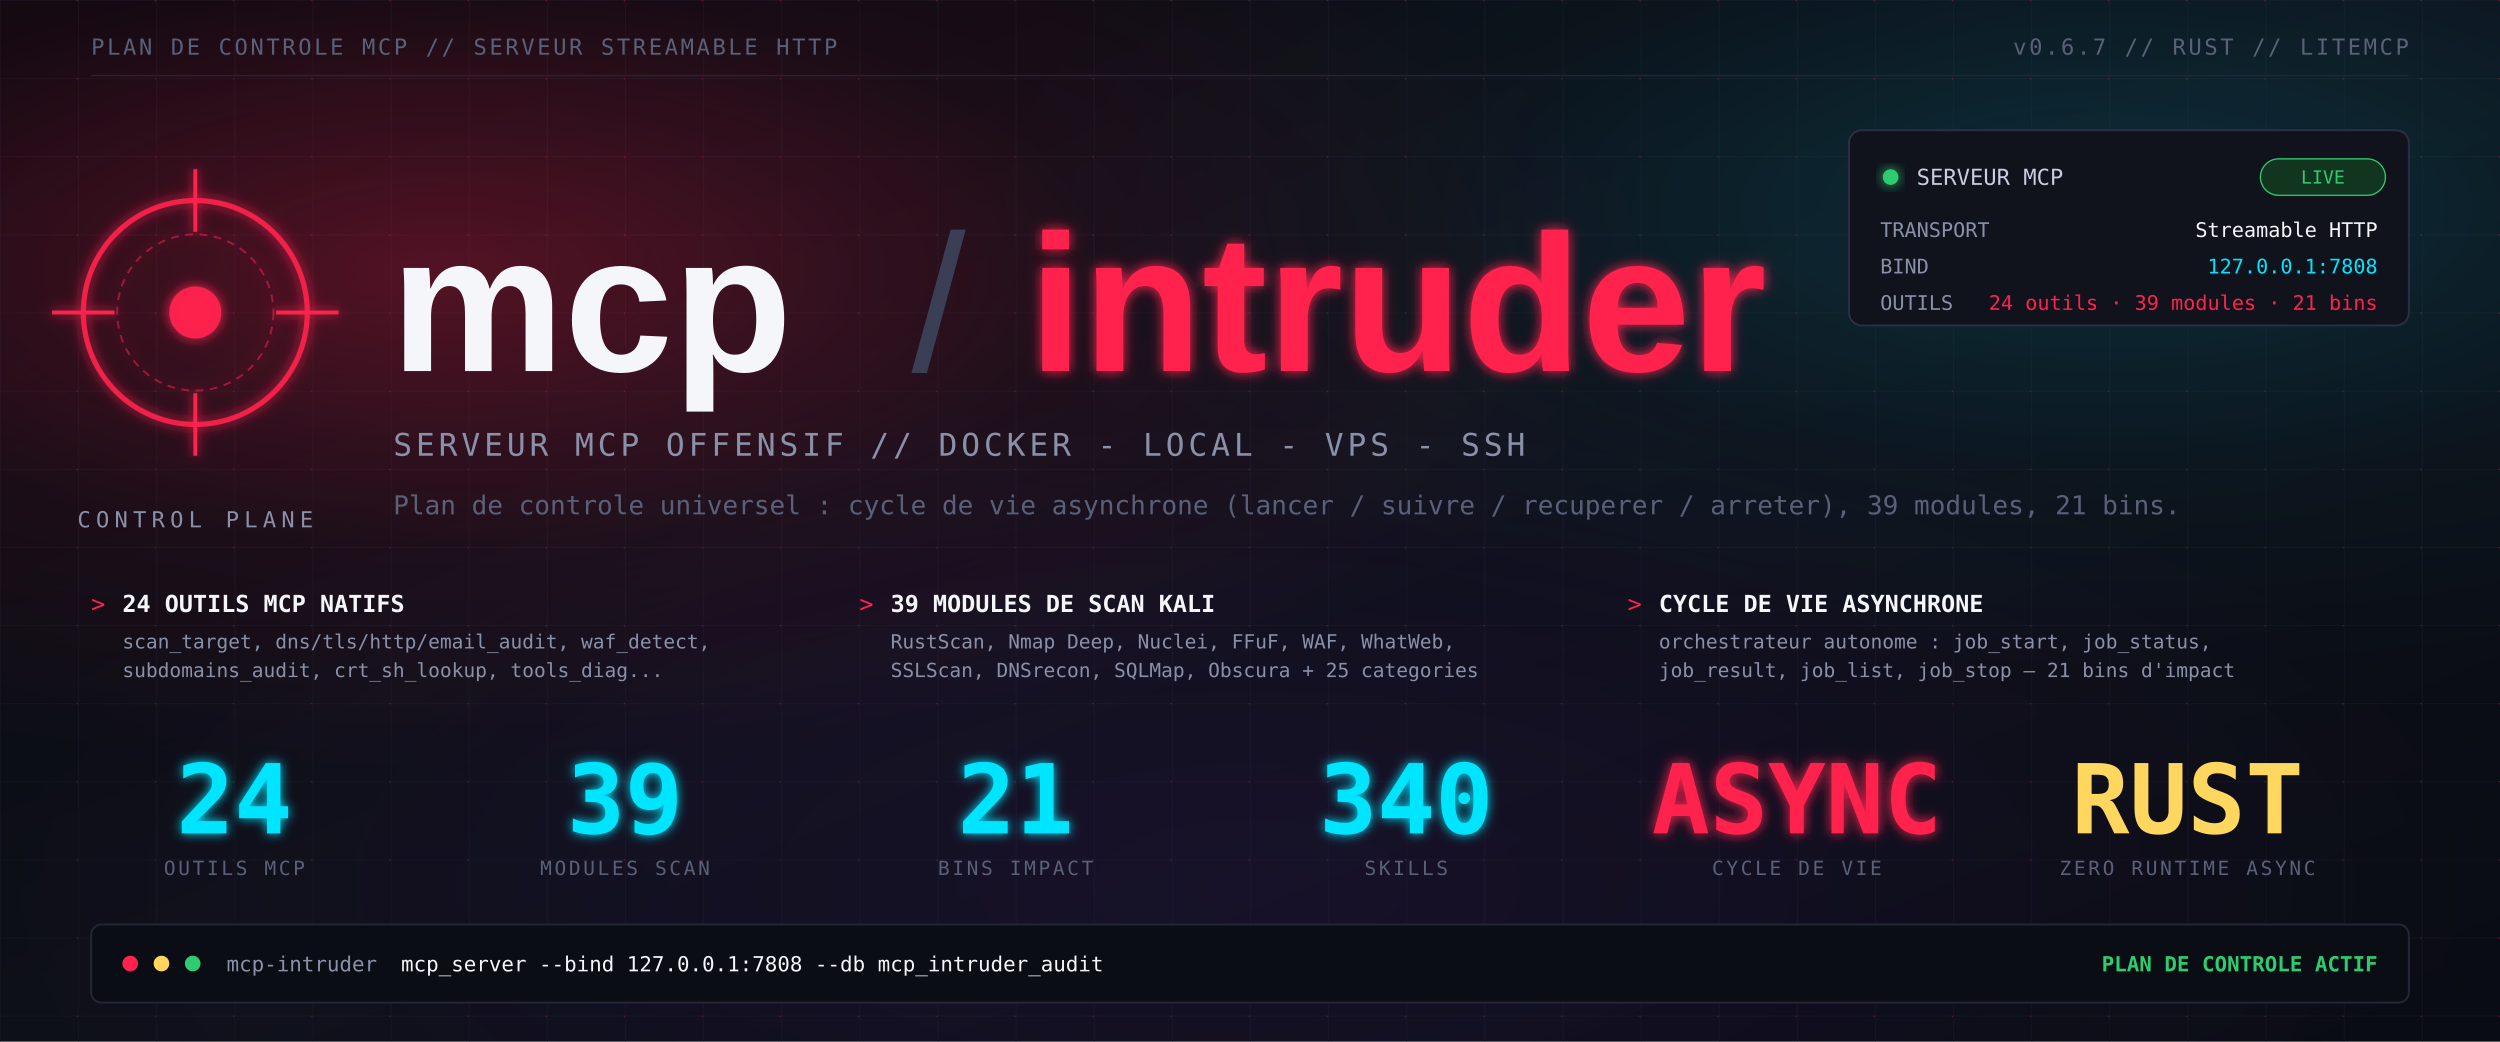
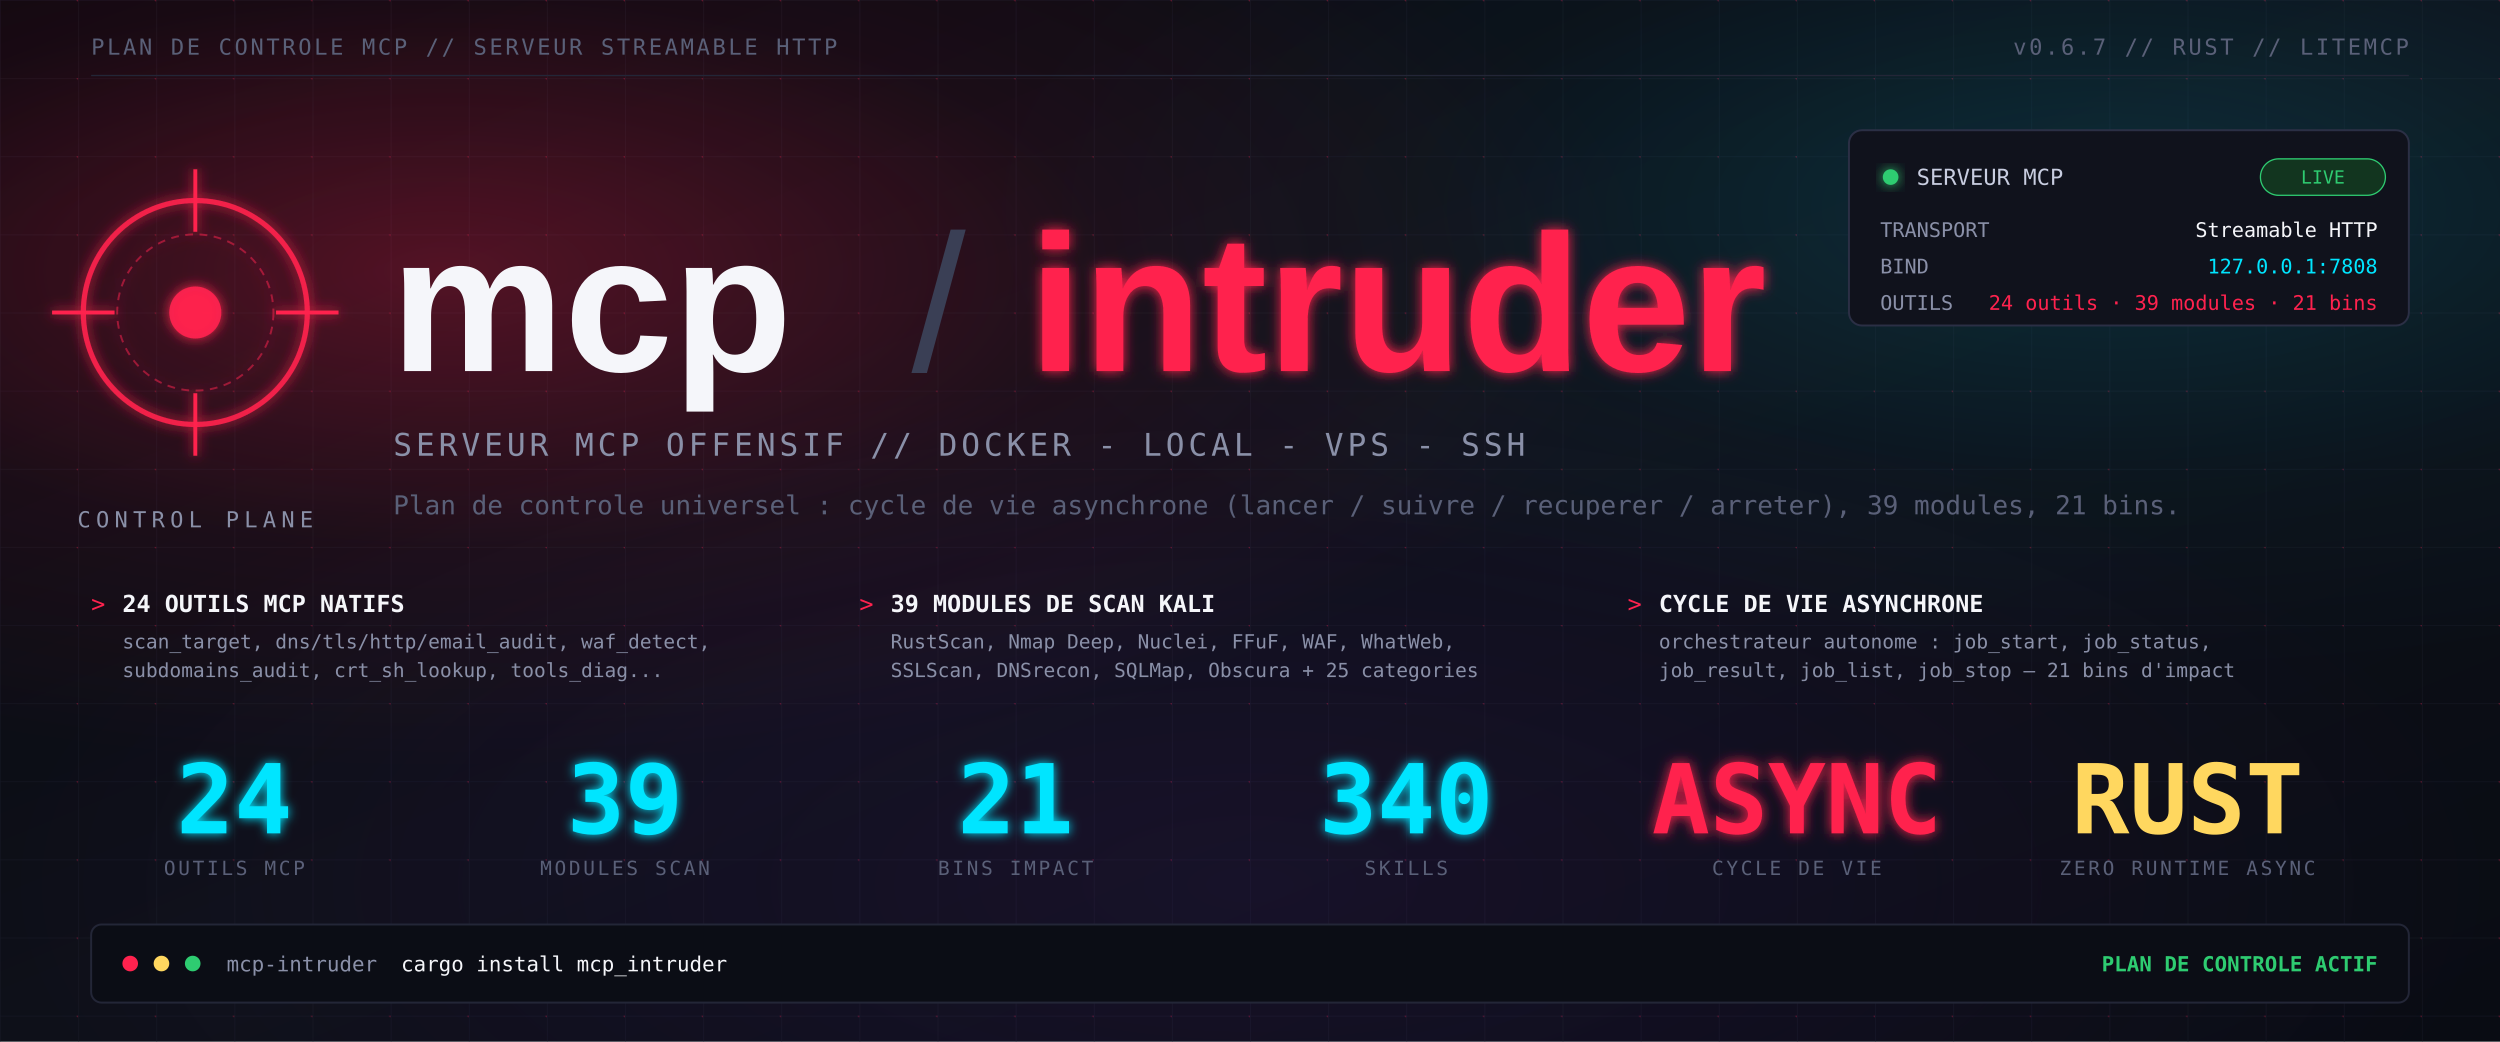
<svg xmlns="http://www.w3.org/2000/svg" viewBox="0 0 1920 800" width="1920" height="800" role="img" aria-label="MCP Intruder - Serveur MCP offensif - 24 outils, 340 skills, 39 modules de scan, 21 bins">
  <defs>
    <linearGradient id="bg" x1="0" y1="0" x2="1" y2="1">
      <stop offset="0%" stop-color="#07080e" />
      <stop offset="50%" stop-color="#0e1019" />
      <stop offset="100%" stop-color="#090c13" />
    </linearGradient>
    <radialGradient id="hot" cx="18%" cy="26%" r="48%">
      <stop offset="0%" stop-color="#ff224e" stop-opacity="0.30" />
      <stop offset="55%" stop-color="#ff224e" stop-opacity="0.07" />
      <stop offset="100%" stop-color="#ff224e" stop-opacity="0" />
    </radialGradient>
    <radialGradient id="cool" cx="84%" cy="20%" r="45%">
      <stop offset="0%" stop-color="#00e5ff" stop-opacity="0.14" />
      <stop offset="60%" stop-color="#00e5ff" stop-opacity="0.03" />
      <stop offset="100%" stop-color="#00e5ff" stop-opacity="0" />
    </radialGradient>
    <radialGradient id="accent-purple" cx="50%" cy="85%" r="50%">
      <stop offset="0%" stop-color="#7928ca" stop-opacity="0.10" />
      <stop offset="100%" stop-color="#7928ca" stop-opacity="0" />
    </radialGradient>
    <pattern id="grid" x="0" y="0" width="60" height="60" patternUnits="userSpaceOnUse">
      <path d="M 60 0 L 0 0 0 60" fill="none" stroke="#1d2030" stroke-width="0.8" opacity="0.6" />
      <circle cx="60" cy="0" r="1.2" fill="#ff224e" opacity="0.3" />
    </pattern>
    <filter id="glow" x="-40%" y="-40%" width="180%" height="180%">
      <feGaussianBlur stdDeviation="5" result="blur" />
      <feMerge>
        <feMergeNode in="blur" />
        <feMergeNode in="SourceGraphic" />
      </feMerge>
    </filter>
    <filter id="glowCyan" x="-40%" y="-40%" width="180%" height="180%">
      <feGaussianBlur stdDeviation="4" result="blur" />
      <feMerge>
        <feMergeNode in="blur" />
        <feMergeNode in="SourceGraphic" />
      </feMerge>
    </filter>
  </defs>
  <rect width="1920" height="800" fill="url(#bg)" />
  <rect width="1920" height="800" fill="url(#grid)" />
  <rect width="1920" height="800" fill="url(#hot)" />
  <rect width="1920" height="800" fill="url(#cool)" />
  <rect width="1920" height="800" fill="url(#accent-purple)" />
  <text x="70" y="42" font-family="monospace" font-size="17" fill="#5a6078" letter-spacing="2">PLAN DE CONTROLE MCP // SERVEUR STREAMABLE HTTP</text>
  <text x="1850" y="42" text-anchor="end" font-family="monospace" font-size="17" fill="#5a6078" letter-spacing="2">v0.6.7 // RUST // LITEMCP</text>
  <line x1="70" y1="58" x2="1850" y2="58" stroke="#232637" stroke-width="1" />
  <g transform="translate(150,240)" filter="url(#glow)">
    <circle r="86" fill="none" stroke="#ff224e" stroke-width="4" opacity="0.9" />
    <circle r="60" fill="none" stroke="#ff224e" stroke-width="1.5" opacity="0.5" stroke-dasharray="6 5" />
    <circle r="20" fill="#ff224e" opacity="0.92" />
    <line x1="-110" y1="0" x2="-62" y2="0" stroke="#ff224e" stroke-width="3" />
    <line x1="62" y1="0" x2="110" y2="0" stroke="#ff224e" stroke-width="3" />
    <line x1="0" y1="-110" x2="0" y2="-62" stroke="#ff224e" stroke-width="3" />
    <line x1="0" y1="62" x2="0" y2="110" stroke="#ff224e" stroke-width="3" />
  </g>
  <text x="150" y="405" text-anchor="middle" font-family="monospace" font-size="17" fill="#8a90a8" letter-spacing="4">CONTROL PLANE</text>
  <text x="300" y="285" font-family="'Segoe UI', Arial, sans-serif" font-size="150" font-weight="800" fill="#f5f6fa">mcp</text>
  <text x="700" y="285" font-family="'Segoe UI', Arial, sans-serif" font-size="150" font-weight="300" fill="#3a3f55">/</text>
  <text x="790" y="285" font-family="'Segoe UI', Arial, sans-serif" font-size="150" font-weight="800" fill="#ff224e" filter="url(#glow)">intruder</text>
  <text x="302" y="350" font-family="monospace" font-size="24" fill="#8a90a8" letter-spacing="3">SERVEUR MCP OFFENSIF // DOCKER - LOCAL - VPS - SSH</text>
  <text x="302" y="395" font-family="monospace" font-size="20" fill="#5a6078">Plan de controle universel : cycle de vie asynchrone (lancer / suivre / recuperer / arreter), 39 modules, 21 bins.</text>
  <g transform="translate(1420,100)">
    <rect width="430" height="150" rx="10" fill="#10121c" stroke="#2b2f45" stroke-width="1.5" />
    <circle cx="32" cy="36" r="6" fill="#2ecc71" filter="url(#glow)" />
    <text x="52" y="42" font-family="monospace" font-size="17" fill="#c8cde0">SERVEUR MCP</text>
    <rect x="316" y="22" width="96" height="28" rx="14" fill="#12351f" stroke="#2ecc71" stroke-width="1" />
    <text x="364" y="41" text-anchor="middle" font-family="monospace" font-size="14" fill="#2ecc71">LIVE</text>
    <text x="24" y="82" font-family="monospace" font-size="15.5" fill="#8a90a8">TRANSPORT</text>
    <text x="406" y="82" text-anchor="end" font-family="monospace" font-size="15.5" fill="#f5f6fa">Streamable HTTP</text>
    <text x="24" y="110" font-family="monospace" font-size="15.5" fill="#8a90a8">BIND</text>
    <text x="406" y="110" text-anchor="end" font-family="monospace" font-size="15.5" fill="#00e5ff">127.0.0.1:7808</text>
    <text x="24" y="138" font-family="monospace" font-size="15.5" fill="#8a90a8">OUTILS</text>
    <text x="406" y="138" text-anchor="end" font-family="monospace" font-size="15.5" fill="#ff224e">24 outils · 39 modules · 21 bins</text>
  </g>
  <g font-family="monospace">
    <g transform="translate(70,470)">
      <text x="0" y="0" font-size="18" fill="#ff224e">&gt;</text>
      <text x="24" y="0" font-size="18" fill="#f5f6fa" font-weight="bold">24 OUTILS MCP NATIFS</text>
      <text x="24" y="28" font-size="15" fill="#8a90a8">scan_target, dns/tls/http/email_audit, waf_detect,</text>
      <text x="24" y="50" font-size="15" fill="#8a90a8">subdomains_audit, crt_sh_lookup, tools_diag...</text>
    </g>
    <g transform="translate(660,470)">
      <text x="0" y="0" font-size="18" fill="#ff224e">&gt;</text>
      <text x="24" y="0" font-size="18" fill="#f5f6fa" font-weight="bold">39 MODULES DE SCAN KALI</text>
      <text x="24" y="28" font-size="15" fill="#8a90a8">RustScan, Nmap Deep, Nuclei, FFuF, WAF, WhatWeb,</text>
      <text x="24" y="50" font-size="15" fill="#8a90a8">SSLScan, DNSrecon, SQLMap, Obscura + 25 categories</text>
    </g>
    <g transform="translate(1250,470)">
      <text x="0" y="0" font-size="18" fill="#ff224e">&gt;</text>
      <text x="24" y="0" font-size="18" fill="#f5f6fa" font-weight="bold">CYCLE DE VIE ASYNCHRONE</text>
      <text x="24" y="28" font-size="15" fill="#8a90a8">orchestrateur autonome : job_start, job_status,</text>
      <text x="24" y="50" font-size="15" fill="#8a90a8">job_result, job_list, job_stop — 21 bins d'impact</text>
    </g>
  </g>
  <g font-family="monospace" text-anchor="middle">
    <text x="180" y="640" font-size="74" font-weight="bold" fill="#00e5ff" filter="url(#glowCyan)">24</text>
    <text x="180" y="672" font-size="15" fill="#5a6078" letter-spacing="2">OUTILS MCP</text>
    <text x="480" y="640" font-size="74" font-weight="bold" fill="#00e5ff" filter="url(#glowCyan)">39</text>
    <text x="480" y="672" font-size="15" fill="#5a6078" letter-spacing="2">MODULES SCAN</text>
    <text x="780" y="640" font-size="74" font-weight="bold" fill="#00e5ff" filter="url(#glowCyan)">21</text>
    <text x="780" y="672" font-size="15" fill="#5a6078" letter-spacing="2">BINS IMPACT</text>
    <text x="1080" y="640" font-size="74" font-weight="bold" fill="#00e5ff" filter="url(#glowCyan)">340</text>
    <text x="1080" y="672" font-size="15" fill="#5a6078" letter-spacing="2">SKILLS</text>
    <text x="1380" y="640" font-size="74" font-weight="bold" fill="#ff224e" filter="url(#glow)">ASYNC</text>
    <text x="1380" y="672" font-size="15" fill="#5a6078" letter-spacing="2">CYCLE DE VIE</text>
    <text x="1680" y="640" font-size="74" font-weight="bold" fill="#ffd75f">RUST</text>
    <text x="1680" y="672" font-size="15" fill="#5a6078" letter-spacing="2">ZERO RUNTIME ASYNC</text>
  </g>
  <g transform="translate(70,710)">
    <rect width="1780" height="60" rx="8" fill="#0b0d15" stroke="#232637" stroke-width="1.5" />
    <circle cx="30" cy="30" r="6" fill="#ff224e" />
    <circle cx="54" cy="30" r="6" fill="#ffd75f" />
    <circle cx="78" cy="30" r="6" fill="#2ecc71" />
    <text x="104" y="36" font-family="monospace" font-size="16" fill="#8a90a8">mcp-intruder</text>
-     <text x="238" y="36" font-family="monospace" font-size="16" fill="#f5f6fa">mcp_server --bind 127.0.0.1:7808 --db mcp_intruder_audit</text>
+     <text x="238" y="36" font-family="monospace" font-size="16" fill="#f5f6fa">cargo install mcp_intruder</text>
    <text x="1756" y="36" text-anchor="end" font-family="monospace" font-size="16" fill="#2ecc71" font-weight="bold">PLAN DE CONTROLE ACTIF</text>
  </g>
</svg>
